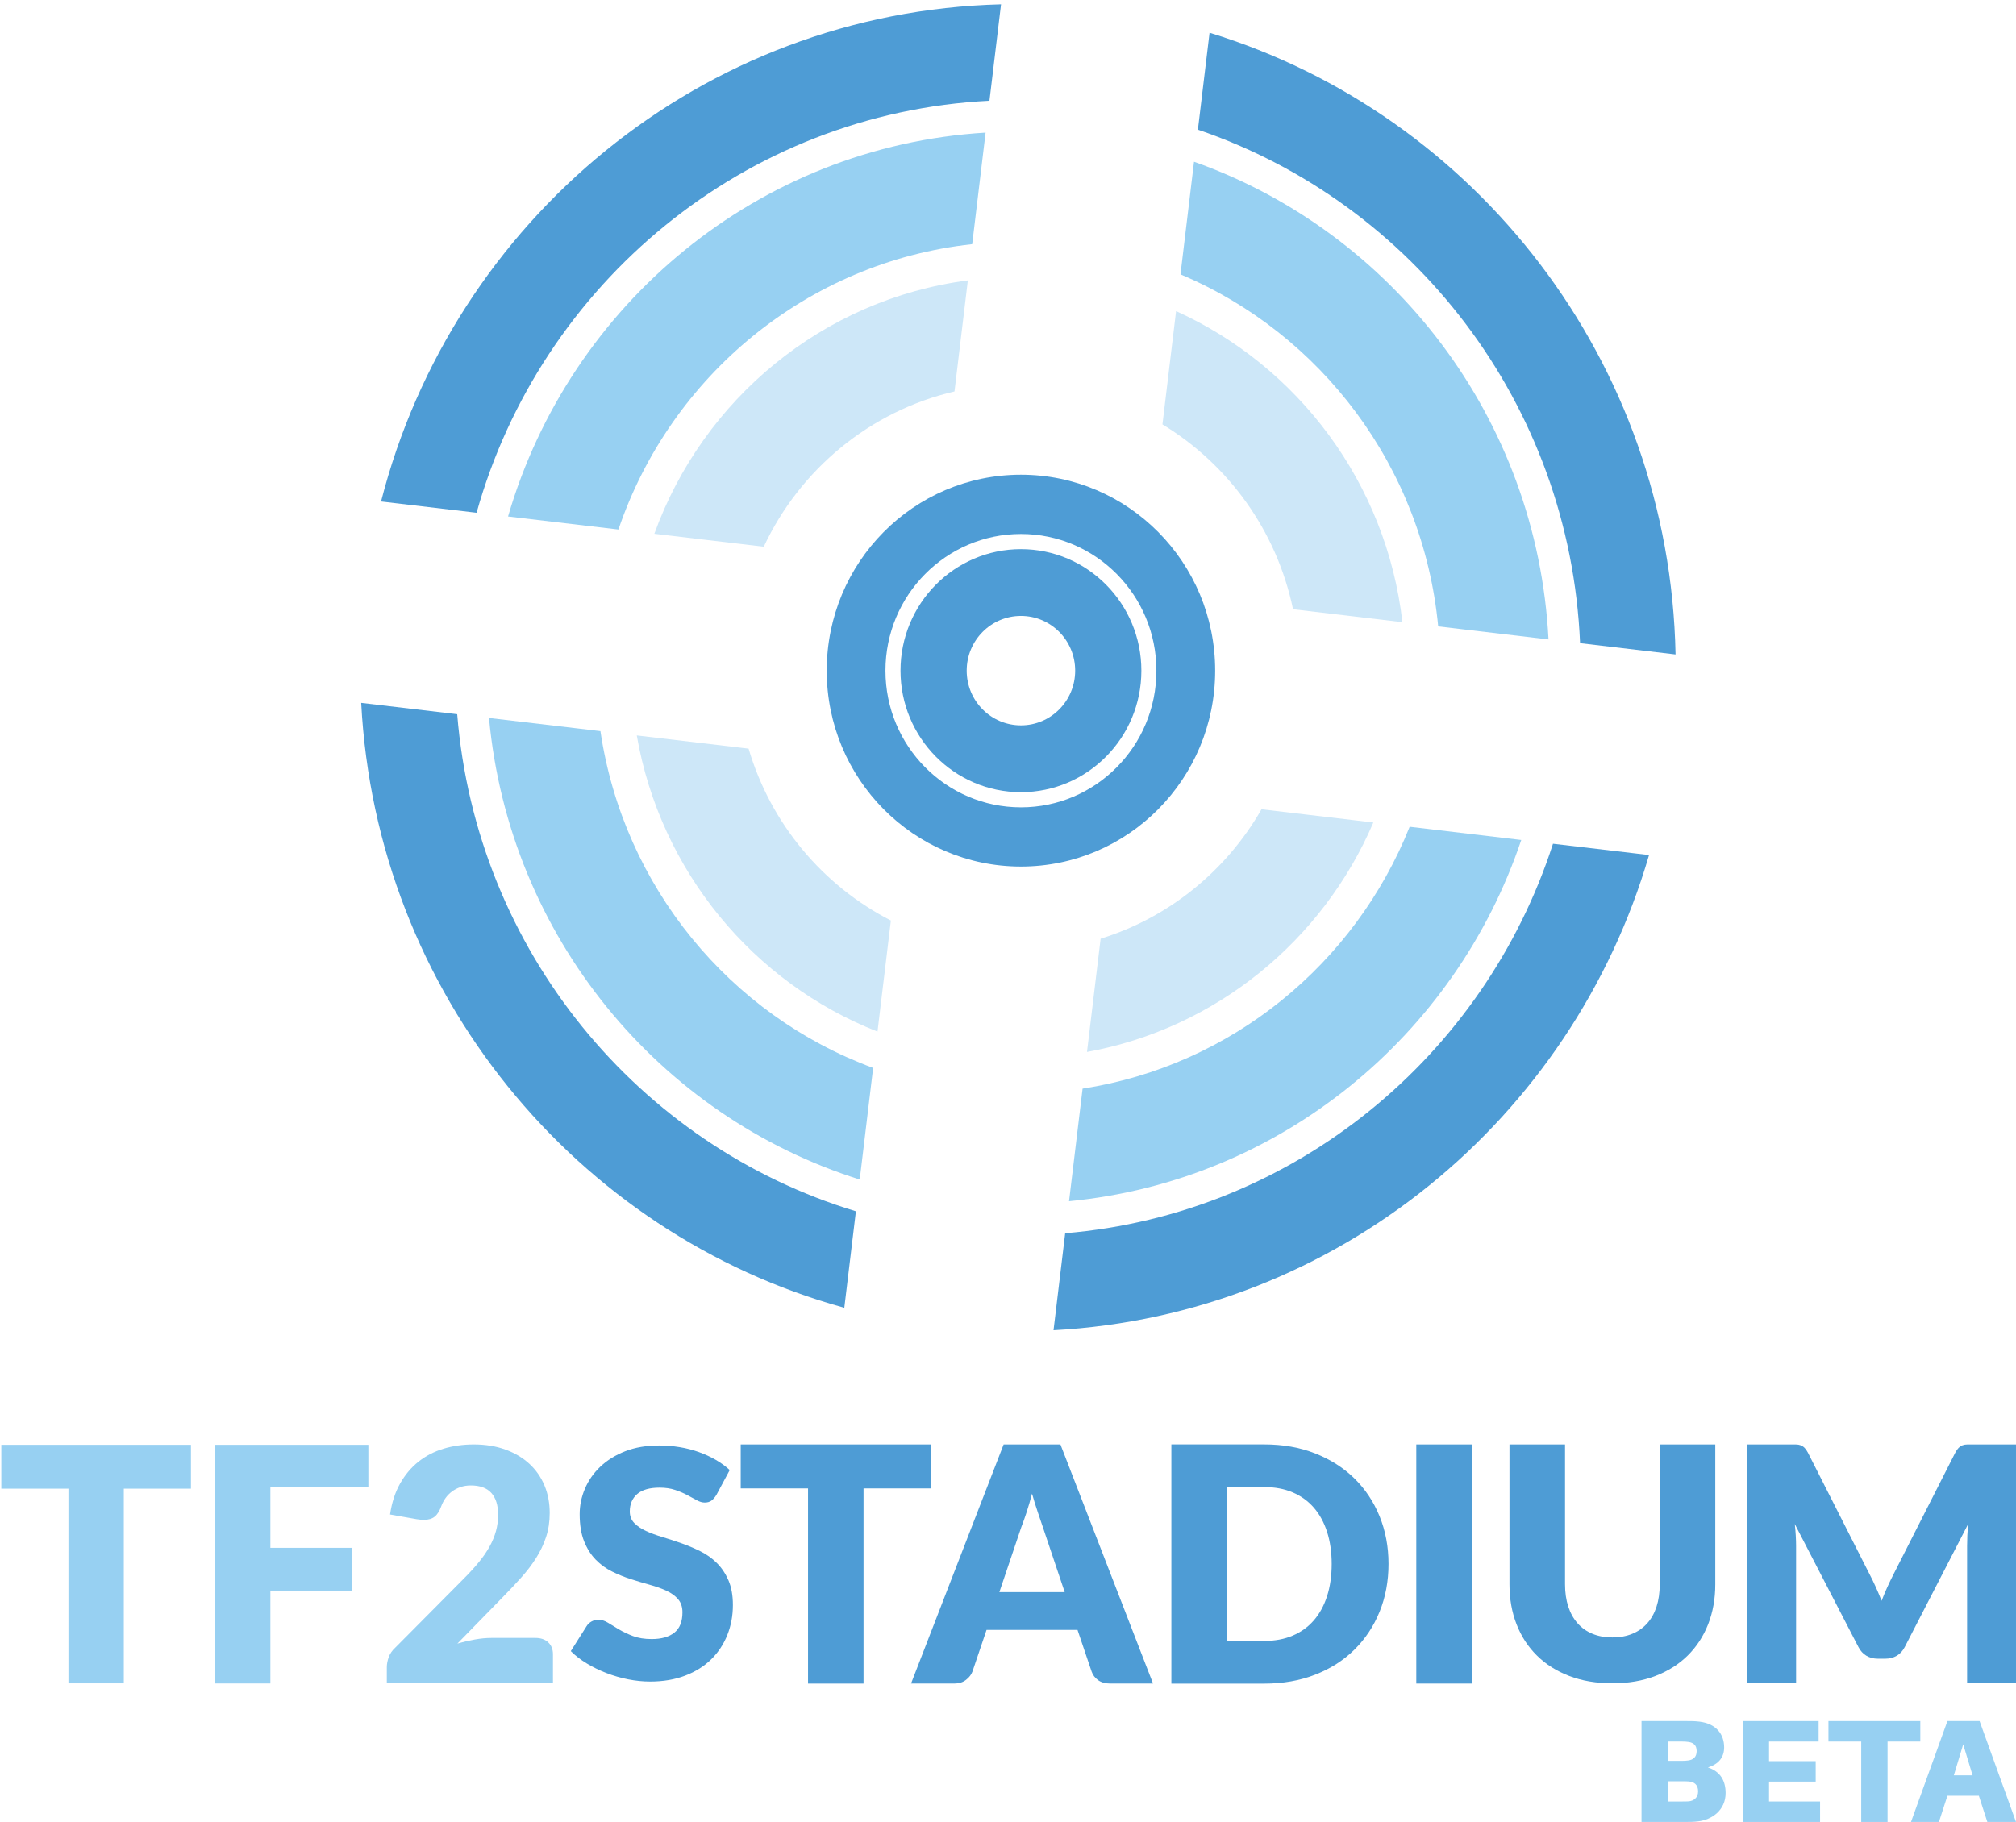
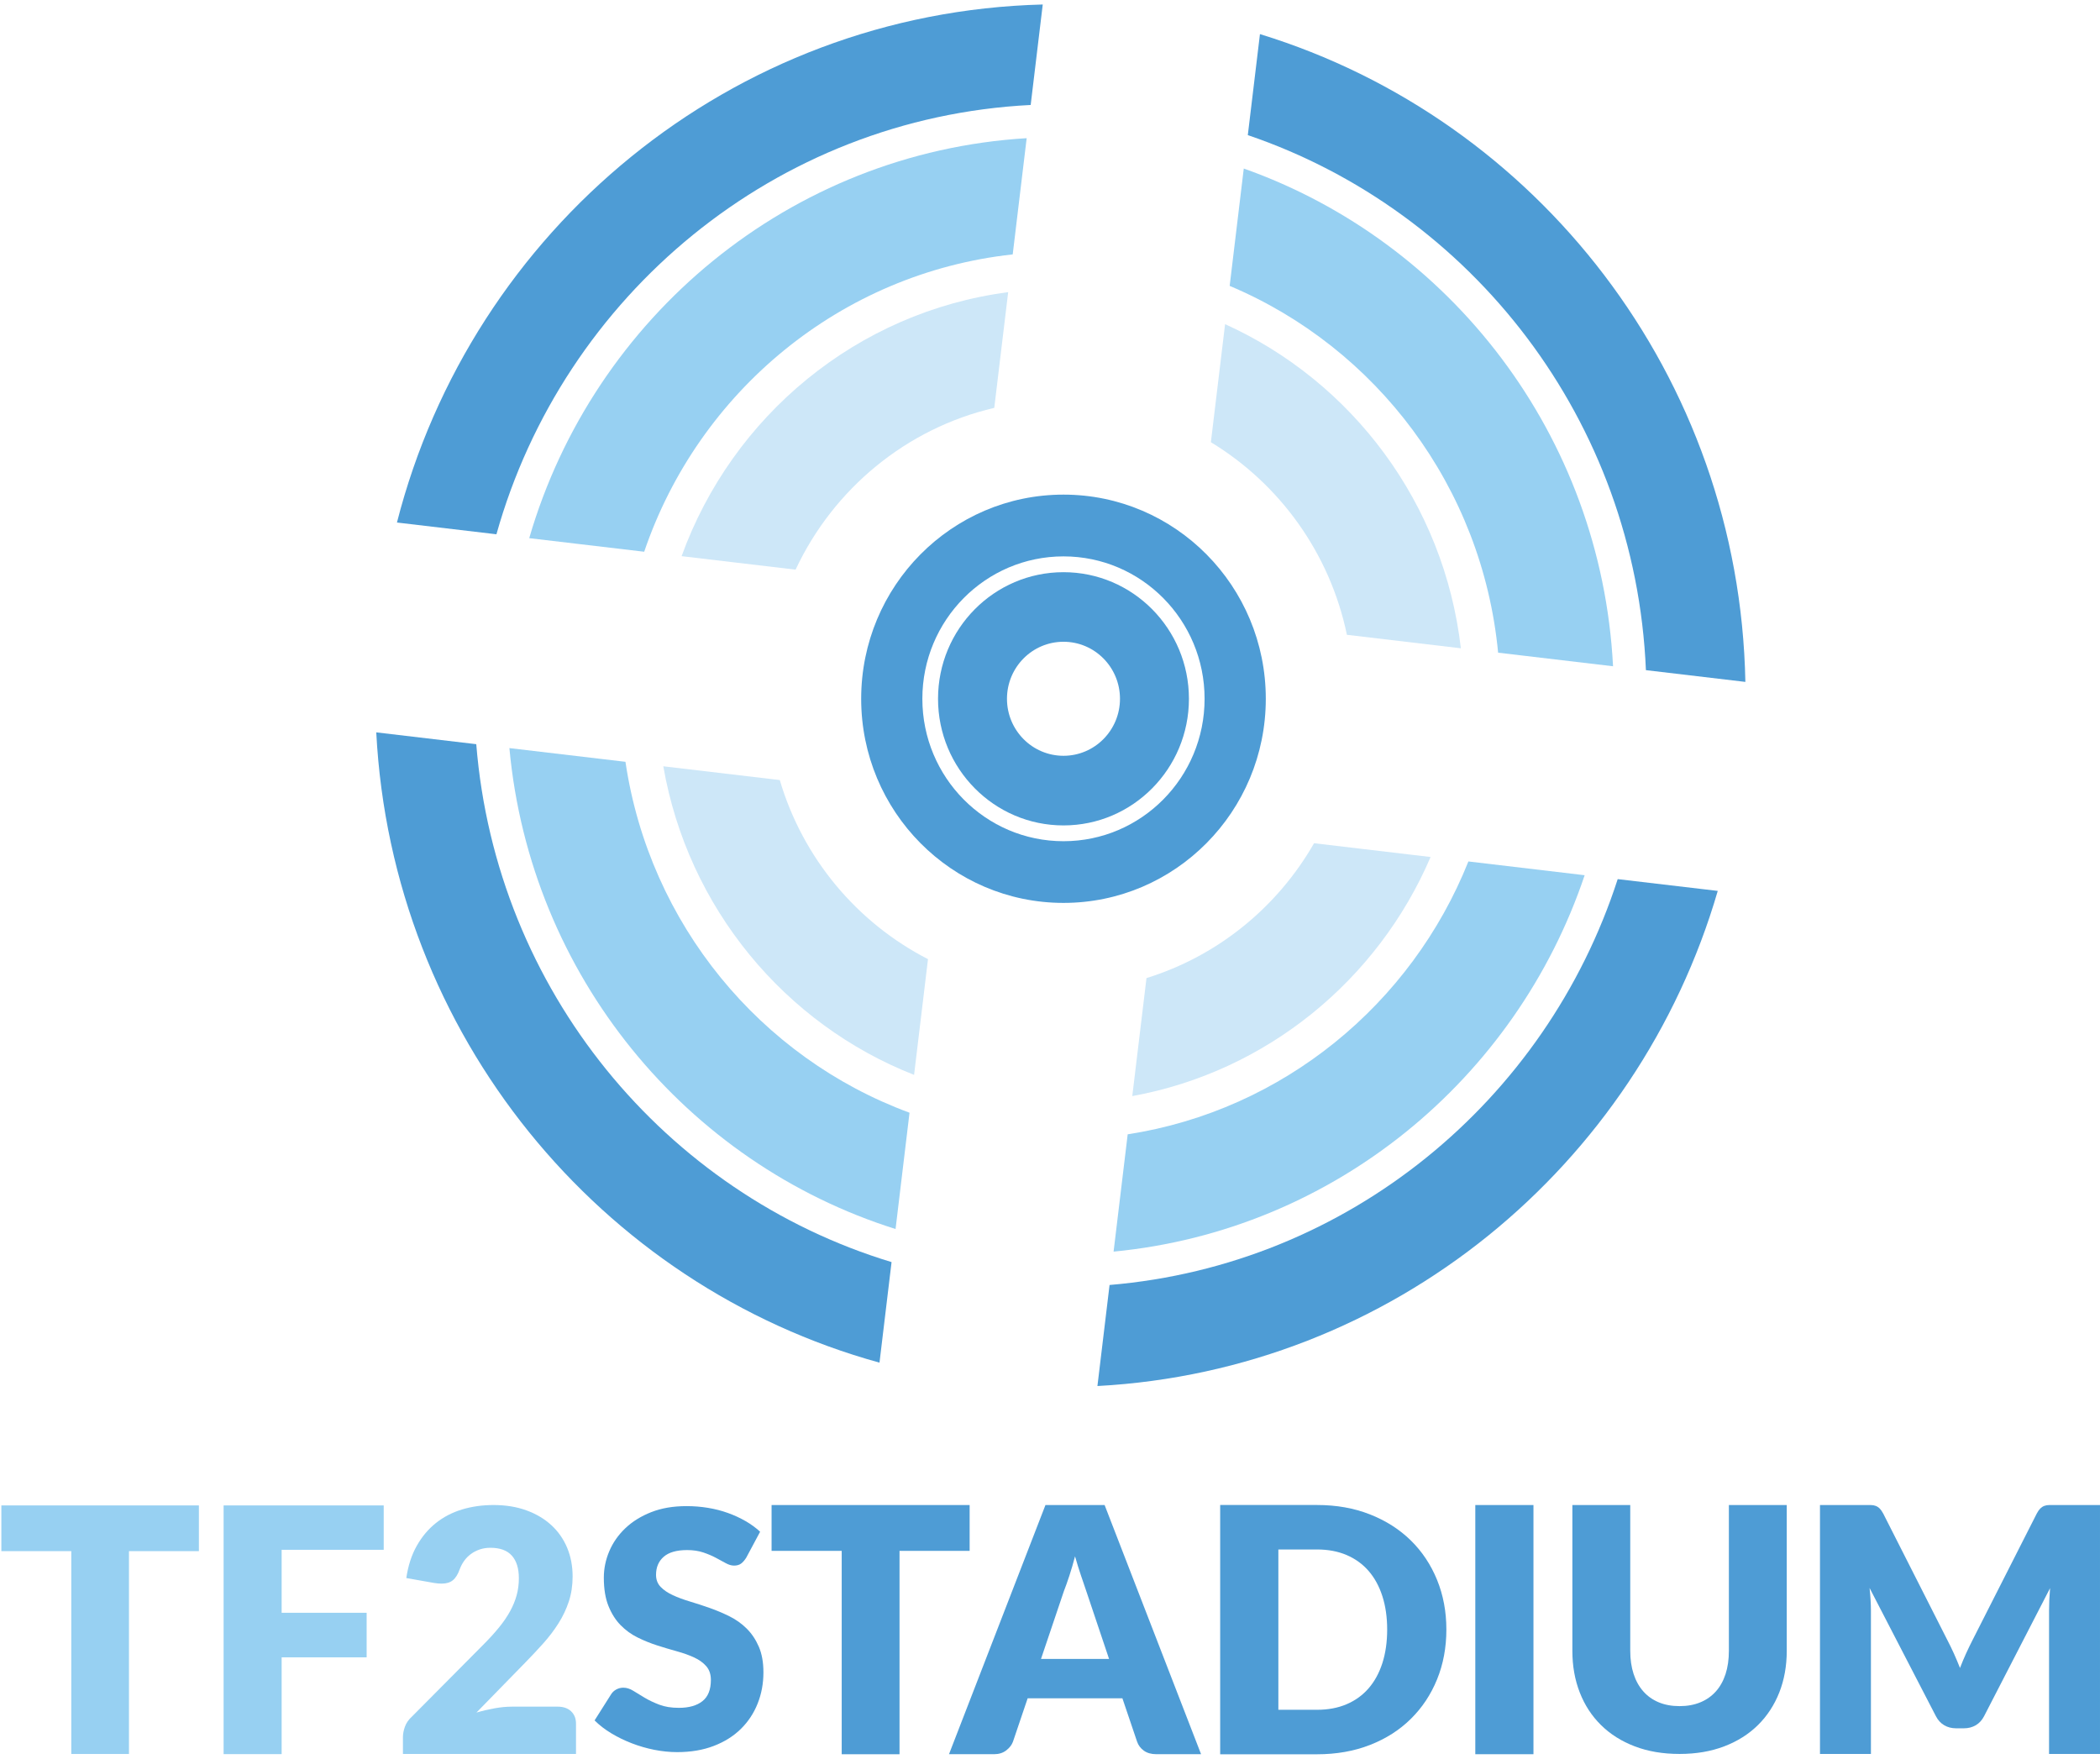
- <svg xmlns="http://www.w3.org/2000/svg" version="1.1" x="0px" y="0px" width="600.388px" height="542.74px" viewBox="0 0 600.388 542.74" enable-background="new 0 0 600.388 542.74" xml:space="preserve">
+ <svg xmlns="http://www.w3.org/2000/svg" version="1.1" x="0px" y="0px" width="600.388px" height="502.74px" viewBox="0 0 600.388 502.74" enable-background="new 0 0 600.388 502.74" xml:space="preserve">
  <path fill="#97D0F2" d="M56.866,430.389v13.07H36.87v57.993H20.384v-57.993H0.388v-13.07H56.866z" />
  <path fill="#97D0F2" d="M109.703,430.389v12.687H80.521v18.006h24.302v12.737H80.521v27.67H63.93v-71.1H109.703z" />
  <path fill="#97D0F2" d="M141.096,430.276c3.479,0,6.612,0.507,9.397,1.522c2.788,1.015,5.163,2.423,7.13,4.228                        c1.965,1.805,3.47,3.954,4.517,6.45c1.045,2.496,1.57,5.245,1.57,8.24c0,2.575-0.362,4.96-1.086,7.151                        c-0.726,2.189-1.715,4.275-2.972,6.255c-1.256,1.984-2.715,3.9-4.373,5.75c-1.659,1.854-3.423,3.729-5.29,5.632l-13.772,14.106                        c1.772-0.515,3.519-0.922,5.243-1.231c1.723-0.305,3.343-0.457,4.856-0.457h13.144c1.609,0,2.883,0.441,3.816,1.326                        c0.935,0.886,1.402,2.057,1.402,3.505v8.698h-49.479v-4.833c0-0.935,0.193-1.933,0.579-2.995c0.387-1.064,1.063-2.031,2.029-2.9                        l20.293-20.438c1.74-1.74,3.254-3.398,4.542-4.978c1.288-1.577,2.352-3.132,3.19-4.661c0.837-1.53,1.466-3.061,1.884-4.591                        c0.419-1.531,0.628-3.15,0.628-4.857c0-2.802-0.669-4.952-2.004-6.45c-1.339-1.497-3.375-2.247-6.114-2.247                        c-1.128,0-2.159,0.164-3.092,0.483c-0.934,0.324-1.772,0.757-2.512,1.306c-0.742,0.547-1.378,1.193-1.909,1.932                        c-0.532,0.741-0.958,1.547-1.281,2.417c-0.515,1.448-1.167,2.497-1.958,3.141c-0.789,0.645-1.858,0.966-3.212,0.966                        c-0.323,0-0.669-0.016-1.039-0.048c-0.373-0.031-0.75-0.082-1.136-0.145l-7.925-1.402c0.515-3.511,1.505-6.57,2.972-9.182                        c1.465-2.607,3.284-4.781,5.459-6.521c2.173-1.739,4.663-3.037,7.466-3.892C134.864,430.703,137.874,430.276,141.096,430.276z" />
  <path fill="#4E9CD5" d="M213.351,445.325c-0.472,0.755-0.97,1.324-1.488,1.7c-0.52,0.381-1.188,0.568-2.006,0.568                        c-0.727,0-1.504-0.228-2.339-0.686c-0.835-0.455-1.78-0.966-2.833-1.534c-1.056-0.565-2.26-1.079-3.615-1.534                        c-1.354-0.456-2.897-0.686-4.629-0.686c-2.992,0-5.219,0.638-6.684,1.913c-1.464,1.274-2.197,2.999-2.197,5.172                        c0,1.384,0.441,2.535,1.323,3.449c0.882,0.913,2.04,1.698,3.472,2.36c1.433,0.662,3.069,1.268,4.913,1.819                        c1.842,0.551,3.722,1.164,5.643,1.841c1.922,0.676,3.804,1.474,5.646,2.386c1.842,0.914,3.479,2.078,4.911,3.495                        c1.434,1.417,2.59,3.143,3.472,5.173c0.881,2.03,1.323,4.479,1.323,7.344c0,3.183-0.552,6.158-1.654,8.928                        c-1.102,2.77-2.701,5.187-4.794,7.25c-2.095,2.064-4.676,3.685-7.745,4.864c-3.071,1.181-6.558,1.771-10.463,1.771                        c-2.142,0-4.322-0.222-6.542-0.659c-2.219-0.441-4.368-1.066-6.447-1.869s-4.031-1.755-5.857-2.859                        c-1.826-1.098-3.418-2.329-4.77-3.68l4.722-7.464c0.347-0.566,0.834-1.023,1.464-1.372c0.63-0.345,1.307-0.517,2.032-0.517                        c0.945,0,1.898,0.298,2.858,0.897c0.959,0.599,2.046,1.26,3.258,1.983c1.213,0.723,2.605,1.385,4.179,1.984                        c1.575,0.599,3.433,0.896,5.576,0.896c2.896,0,5.147-0.638,6.752-1.914c1.607-1.273,2.409-3.296,2.409-6.068                        c0-1.606-0.44-2.911-1.321-3.919c-0.883-1.01-2.038-1.844-3.472-2.504c-1.432-0.663-3.062-1.243-4.888-1.747                        c-1.827-0.505-3.7-1.064-5.622-1.677c-1.922-0.615-3.794-1.371-5.619-2.27c-1.827-0.896-3.458-2.077-4.891-3.54                        c-1.433-1.466-2.588-3.289-3.471-5.481c-0.881-2.186-1.323-4.889-1.323-8.1c0-2.58,0.519-5.1,1.559-7.558                        c1.041-2.456,2.567-4.645,4.582-6.564c2.015-1.921,4.488-3.456,7.416-4.608c2.93-1.147,6.283-1.72,10.062-1.72                        c2.109,0,4.165,0.162,6.163,0.494c2,0.33,3.898,0.819,5.691,1.464c1.795,0.646,3.472,1.416,5.032,2.315                        c1.558,0.896,2.952,1.913,4.18,3.048L213.351,445.325z" />
  <path fill="#4E9CD5" d="M277.219,430.278v13.104h-20.047v58.144h-16.529v-58.144h-20.05v-13.104H277.219z" />
  <path fill="#4E9CD5" d="M343.385,501.51h-12.811c-1.434,0-2.616-0.338-3.545-1.003c-0.93-0.669-1.572-1.524-1.933-2.567                        l-4.204-12.416h-27.083l-4.204,12.416c-0.328,0.912-0.965,1.733-1.906,2.47c-0.948,0.734-2.104,1.101-3.472,1.101h-12.909                        l27.576-71.231h16.914L343.385,501.51z M297.623,474.277h19.457l-6.551-19.506c-0.424-1.238-0.919-2.696-1.489-4.376                        c-0.574-1.679-1.133-3.495-1.689-5.451c-0.521,1.987-1.059,3.829-1.613,5.522c-0.553,1.695-1.076,3.162-1.564,4.401                        L297.623,474.277z" />
  <path fill="#4E9CD5" d="M413.515,465.874c0,5.155-0.89,9.906-2.664,14.261c-1.777,4.353-4.28,8.117-7.513,11.297                        c-3.227,3.181-7.112,5.659-11.665,7.438c-4.55,1.774-9.596,2.665-15.137,2.665h-27.689v-71.268h27.689                        c5.541,0,10.587,0.895,15.137,2.688c4.553,1.794,8.438,4.274,11.665,7.435c3.232,3.164,5.735,6.924,7.513,11.276                        C412.625,456.021,413.515,460.755,413.515,465.874z M396.591,465.874c0-3.521-0.461-6.699-1.369-9.537                        c-0.915-2.837-2.227-5.24-3.939-7.215c-1.715-1.974-3.809-3.488-6.286-4.549c-2.478-1.058-5.299-1.589-8.46-1.589h-11.055v45.831                        h11.055c3.161,0,5.982-0.53,8.46-1.591c2.478-1.056,4.571-2.573,6.286-4.547c1.713-1.973,3.024-4.378,3.939-7.215                        C396.13,472.625,396.591,469.43,396.591,465.874z" />
  <path fill="#4E9CD5" d="M438.415,501.517h-16.627v-71.24h16.627V501.517z" />
  <path fill="#4E9CD5" d="M480.187,487.769c2.213,0,4.2-0.361,5.945-1.088c1.75-0.726,3.223-1.763,4.432-3.116                        c1.208-1.353,2.129-3.006,2.766-4.951c0.634-1.949,0.954-4.165,0.954-6.642v-41.693h16.546v41.693                        c0,4.314-0.712,8.276-2.129,11.882c-1.424,3.606-3.453,6.714-6.095,9.322c-2.644,2.609-5.856,4.64-9.646,6.09                        c-3.786,1.449-8.043,2.174-12.773,2.174c-4.768,0-9.043-0.725-12.826-2.174c-3.787-1.45-7.001-3.48-9.643-6.09                        c-2.646-2.608-4.669-5.716-6.07-9.322c-1.406-3.605-2.108-7.567-2.108-11.882v-41.693h16.546v41.645                        c0,2.48,0.32,4.693,0.958,6.642c0.633,1.948,1.559,3.608,2.767,4.975c1.207,1.371,2.678,2.416,4.427,3.142                        C475.982,487.407,477.968,487.769,480.187,487.769z" />
  <path fill="#4E9CD5" d="M558.626,472.746c0.6,1.339,1.179,2.71,1.735,4.112c0.552-1.436,1.14-2.829,1.755-4.186                        c0.622-1.354,1.257-2.665,1.909-3.938l18.279-36.01c0.325-0.619,0.658-1.099,1-1.442c0.345-0.341,0.728-0.592,1.15-0.757                        c0.425-0.163,0.906-0.247,1.441-0.247c0.538,0,1.162,0,1.884,0h12.607v71.161h-14.563v-40.956c0-1.985,0.096-4.138,0.292-6.45                        l-18.864,36.605c-0.586,1.139-1.377,2.004-2.371,2.591c-0.996,0.584-2.127,0.88-3.397,0.88h-2.25c-1.271,0-2.399-0.296-3.396-0.88                        c-0.992-0.587-1.782-1.452-2.369-2.591l-18.963-36.654c0.132,1.141,0.229,2.271,0.292,3.398c0.066,1.123,0.099,2.156,0.099,3.101                        v40.956h-14.565v-71.161h12.613c0.715,0,1.34,0,1.878,0c0.539,0,1.021,0.084,1.443,0.247c0.424,0.165,0.809,0.416,1.147,0.757                        c0.343,0.344,0.675,0.823,1.004,1.442l18.33,36.157C557.393,470.121,558.021,471.41,558.626,472.746z" />
  <path fill="#4E9CD5" d="M294.67,30.01l3.451-28.725c-89.014,2.272-163.263,64.47-184.635,148.101l28.444,3.36                       C161.088,84.43,221.732,33.689,294.67,30.01z" />
  <path fill="#4E9CD5" d="M136.163,212.756l-28.591-3.379c4.484,86.452,64.001,158.18,143.874,180.193l3.452-28.746                       C190.102,341.194,141.824,283.074,136.163,212.756z" />
  <path fill="#4E9CD5" d="M470.565,191.59L499,194.952c-1.691-87.415-59.617-160.915-138.781-185.201l-3.47,28.875                       C420.835,60.44,467.563,120.302,470.565,191.59z" />
  <path fill="#4E9CD5" d="M317.222,367.367l-3.469,28.887c84.295-4.533,154.436-62.845,177.352-141.551l-28.605-3.369                       C442.019,314.725,385.418,361.655,317.222,367.367z" />
  <path fill="#97D0F2" d="M428.311,186.595l32.856,3.884c-3.394-65.97-46.444-121.346-105.574-142.296l-4.032,33.549                       C393.422,99.361,423.789,139.168,428.311,186.595z" />
  <path fill="#97D0F2" d="M453.05,250.219l-33.236-3.935c-16.306,40.824-53.021,71.143-97.408,78.009l-4.033,33.535                       C381.273,351.771,433.429,308.57,453.05,250.219z" />
  <path fill="#97D0F2" d="M178.817,217.794l-33.182-3.918c6,64.988,50.573,118.666,110.404,137.493l3.993-33.251                       C217.481,302.442,185.695,264.243,178.817,217.794z" />
  <path fill="#97D0F2" d="M151.304,153.856l32.871,3.882c15.523-45.717,56.193-79.655,105.358-85.006l3.992-33.228                       C225.889,43.605,169.703,90.579,151.304,153.856z" />
  <path fill="#CDE7F8" d="M194.869,159.003l32.589,3.854c10.795-23.048,31.62-40.381,56.801-46.25l3.977-33.079                       C245.036,89.164,209.365,118.943,194.869,159.003z" />
  <path fill="#CDE7F8" d="M261.333,307.3l3.98-33.088c-20.268-10.392-35.783-28.845-42.376-51.2l-33.298-3.936                       C196.659,259.512,224.352,292.769,261.333,307.3z" />
  <path fill="#CDE7F8" d="M409.003,245.011l-33.314-3.938c-10.467,18.283-27.532,32.248-47.91,38.553l-4.062,33.737                       C362.134,306.376,393.93,280.184,409.003,245.011z" />
  <path fill="#CDE7F8" d="M350.25,92.675l-4.06,33.749c19.64,11.911,34.043,31.713,38.889,55.061l32.579,3.855                       C412.894,143.895,386.548,109.092,350.25,92.675z" />
  <path fill="#4E9CD5" d="M304.052,141.408c-31.944,0-57.842,26.131-57.842,58.371c0,32.229,25.898,58.354,57.842,58.354                      c31.941,0,57.838-26.125,57.838-58.354C361.89,167.54,335.993,141.408,304.052,141.408z M304.052,240.495                      c-22.281,0-40.35-18.235-40.35-40.716c0-22.486,18.068-40.713,40.35-40.713c22.277,0,40.338,18.227,40.338,40.713                      C344.39,222.26,326.329,240.495,304.052,240.495z" />
  <path fill="#4E9CD5" d="M304.052,163.584c-19.811,0-35.869,16.206-35.869,36.195c0,19.982,16.058,36.203,35.869,36.203                      c19.801,0,35.861-16.221,35.861-36.203C339.913,179.79,323.853,163.584,304.052,163.584z M304.052,216.074                      c-8.924,0-16.158-7.298-16.158-16.295c0-9.01,7.234-16.305,16.158-16.305c8.92,0,16.15,7.294,16.15,16.305                      C320.202,208.776,312.972,216.074,304.052,216.074z" />
-   <path fill="#97D0F2" d="M502.323,512.689c1.611,0,2.308,0,3.832,0.174c4.964,0.609,7.316,3.746,7.316,7.666                       c0,2.83-1.524,4.964-4.834,5.966c3.702,1.22,5.269,3.964,5.269,7.622c0,5.183-4.137,7.97-8.187,8.45                       c-1.524,0.173-2.526,0.173-4.442,0.173h-12.413v-30.051H502.323z M496.705,524.535h4.224c0.696,0,1.352-0.043,1.917-0.131                       c1.437-0.217,2.438-1.001,2.438-2.787c0-1.698-0.915-2.482-2.396-2.699c-0.565-0.088-1.264-0.132-1.96-0.132h-4.224V524.535z                       M500.929,536.644c0.696,0,1.395,0,1.96-0.044c1.394-0.088,2.831-1.002,2.831-2.961c0-2.004-1.176-2.831-2.787-2.962                       c-0.565-0.044-1.264-0.044-1.961-0.044h-4.267v6.011H500.929z" />
-   <path fill="#97D0F2" d="M542.039,542.74h-23.038v-30.051h22.604v6.097H526.84v5.837h13.894v6.098H526.84v5.923h15.199V542.74z" />
-   <path fill="#97D0F2" d="M562.133,518.786v23.954h-7.839v-23.954h-9.757v-6.097h27.353v6.097H562.133z" />
-   <path fill="#97D0F2" d="M579.962,534.945l-2.527,7.795h-8.318l10.846-30.051h9.58l10.846,30.051h-8.537l-2.526-7.795H579.962z                       M581.877,528.848h5.574l-2.787-9.234L581.877,528.848z" />
</svg>
